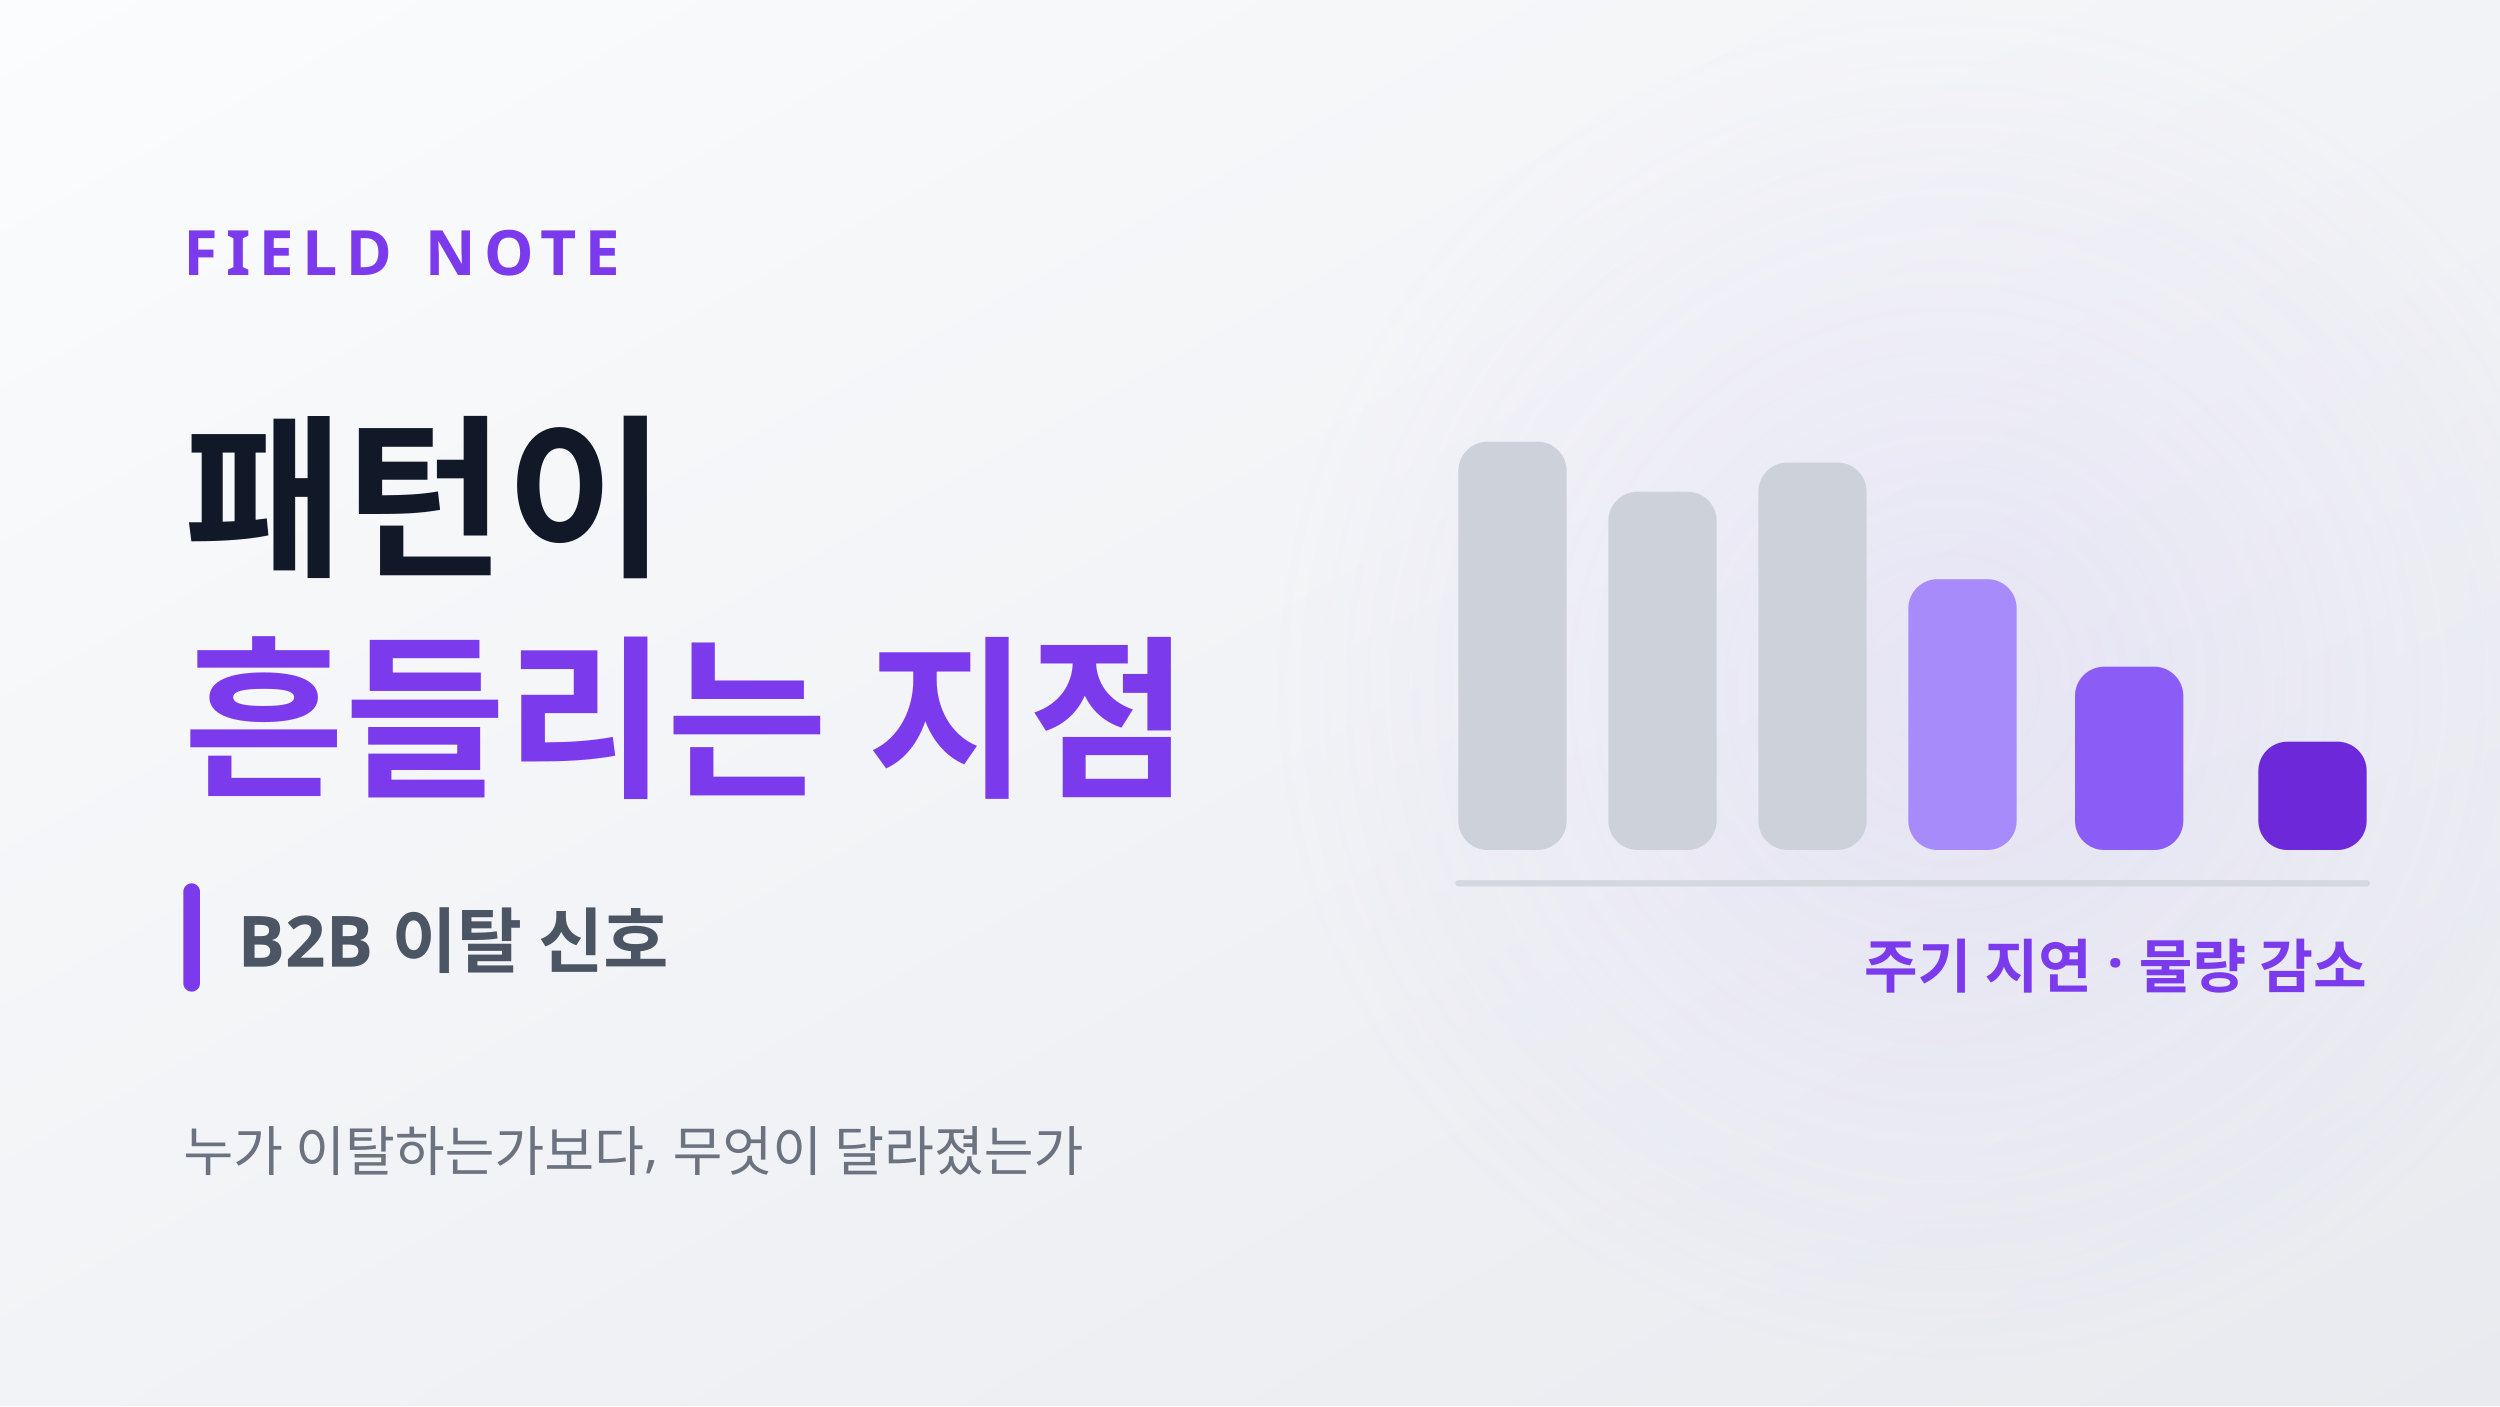
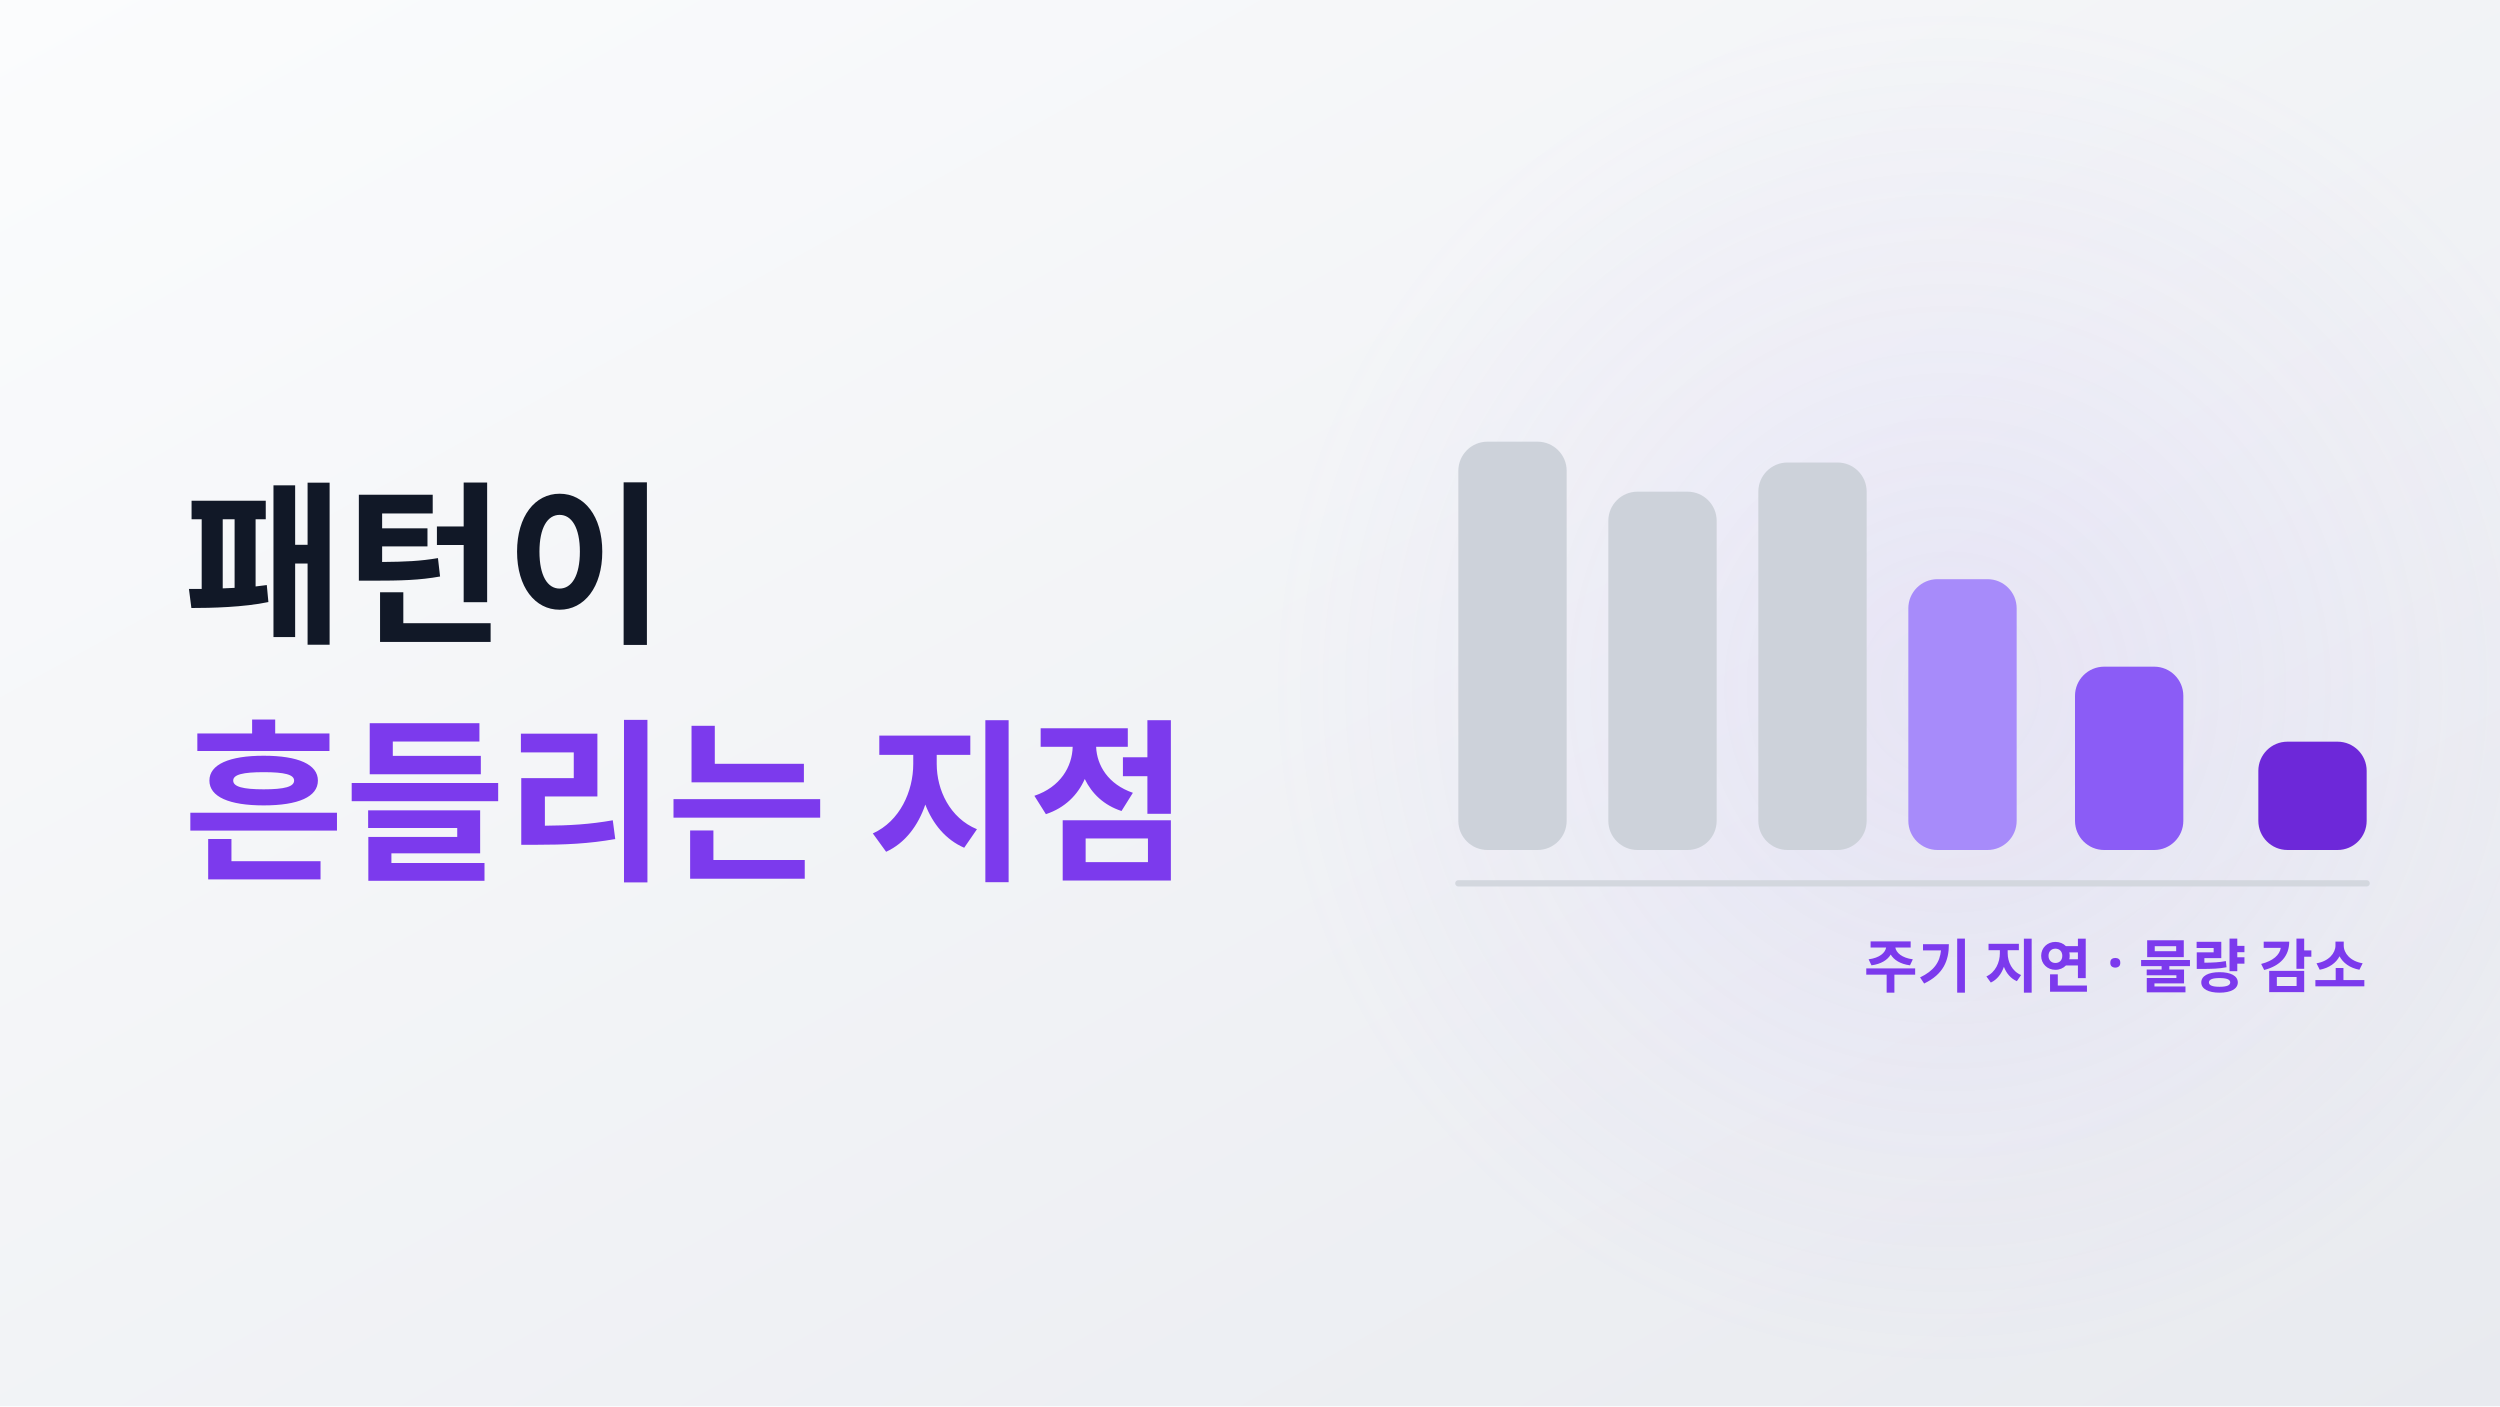
<svg xmlns="http://www.w3.org/2000/svg" viewBox="0 0 1200 675" role="img" aria-label="B2B 거래처의 반복 발주 패턴이 무너지는 지점을 신호로 잡는다">
  <defs>
    <linearGradient id="bg" x1="0" y1="0" x2="1" y2="1">
      <stop offset="0" stop-color="#fbfcfd" />
      <stop offset="1" stop-color="#e8eaef" />
    </linearGradient>
    <linearGradient id="badge" x1="0" y1="0" x2="1" y2="1">
      <stop offset="0" stop-color="#8b5cf6" />
      <stop offset="1" stop-color="#a78bfa" />
    </linearGradient>
    <radialGradient id="glow" cx="50%" cy="50%" r="50%">
      <stop offset="0" stop-color="#a78bfa" stop-opacity="0.12" />
      <stop offset="1" stop-color="#a78bfa" stop-opacity="0" />
    </radialGradient>
  </defs>
  <rect width="1200" height="675" fill="url(#bg)" />
  <circle cx="936" cy="330" r="330" fill="url(#glow)" />
-   <text x="88" y="132" font-family="Pretendard,'Pretendard Variable','Malgun Gothic','Apple SD Gothic Neo','Noto Sans KR',sans-serif" font-size="30" font-weight="700" letter-spacing="4" fill="#7c3aed">FIELD NOTE</text>
-   <text x="88" y="270" font-family="Pretendard,'Pretendard Variable','Malgun Gothic','Apple SD Gothic Neo','Noto Sans KR',sans-serif" font-size="84" font-weight="800" fill="#111827">패턴이</text>
-   <text x="88" y="376" font-family="Pretendard,'Pretendard Variable','Malgun Gothic','Apple SD Gothic Neo','Noto Sans KR',sans-serif" font-size="84" font-weight="800" fill="#7c3aed">흔들리는 지점</text>
-   <rect x="88" y="424" width="8" height="52" rx="4" fill="#7c3aed" />
-   <text x="114" y="464" font-family="Pretendard,'Pretendard Variable','Malgun Gothic','Apple SD Gothic Neo','Noto Sans KR',sans-serif" font-size="34" font-weight="600" fill="#4b5563">B2B 이탈 신호</text>
-   <text x="88" y="562" font-family="Pretendard,'Pretendard Variable','Malgun Gothic','Apple SD Gothic Neo','Noto Sans KR',sans-serif" font-size="26" font-weight="500" fill="#6b7280">누가 이탈하는가보다, 무엇이 달라졌는가</text>
+   <text x="88" y="302" font-family="Pretendard,'Pretendard Variable','Malgun Gothic','Apple SD Gothic Neo','Noto Sans KR',sans-serif" font-size="84" font-weight="800" fill="#111827">패턴이</text>
+   <text x="88" y="416" font-family="Pretendard,'Pretendard Variable','Malgun Gothic','Apple SD Gothic Neo','Noto Sans KR',sans-serif" font-size="84" font-weight="800" fill="#7c3aed">흔들리는 지점</text>
  <g>
    <rect x="700" y="212" width="52" height="196" rx="14" fill="#cdd2da" />
    <rect x="772" y="236" width="52" height="172" rx="14" fill="#cdd2da" />
    <rect x="844" y="222" width="52" height="186" rx="14" fill="#cdd2da" />
    <rect x="916" y="278" width="52" height="130" rx="14" fill="#a78bfa" />
    <rect x="996" y="320" width="52" height="88" rx="14" fill="#8b5cf6" />
    <rect x="1084" y="356" width="52" height="52" rx="14" fill="#6d28d9" />
    <line x1="700" y1="424" x2="1136" y2="424" stroke="#d3d7de" stroke-width="3" stroke-linecap="round" />
  </g>
  <text x="1136" y="474" text-anchor="end" font-family="Pretendard,'Pretendard Variable','Malgun Gothic','Apple SD Gothic Neo','Noto Sans KR',sans-serif" font-size="28" font-weight="700" fill="#7c3aed">주기 지연 · 물량 감소</text>
</svg>
